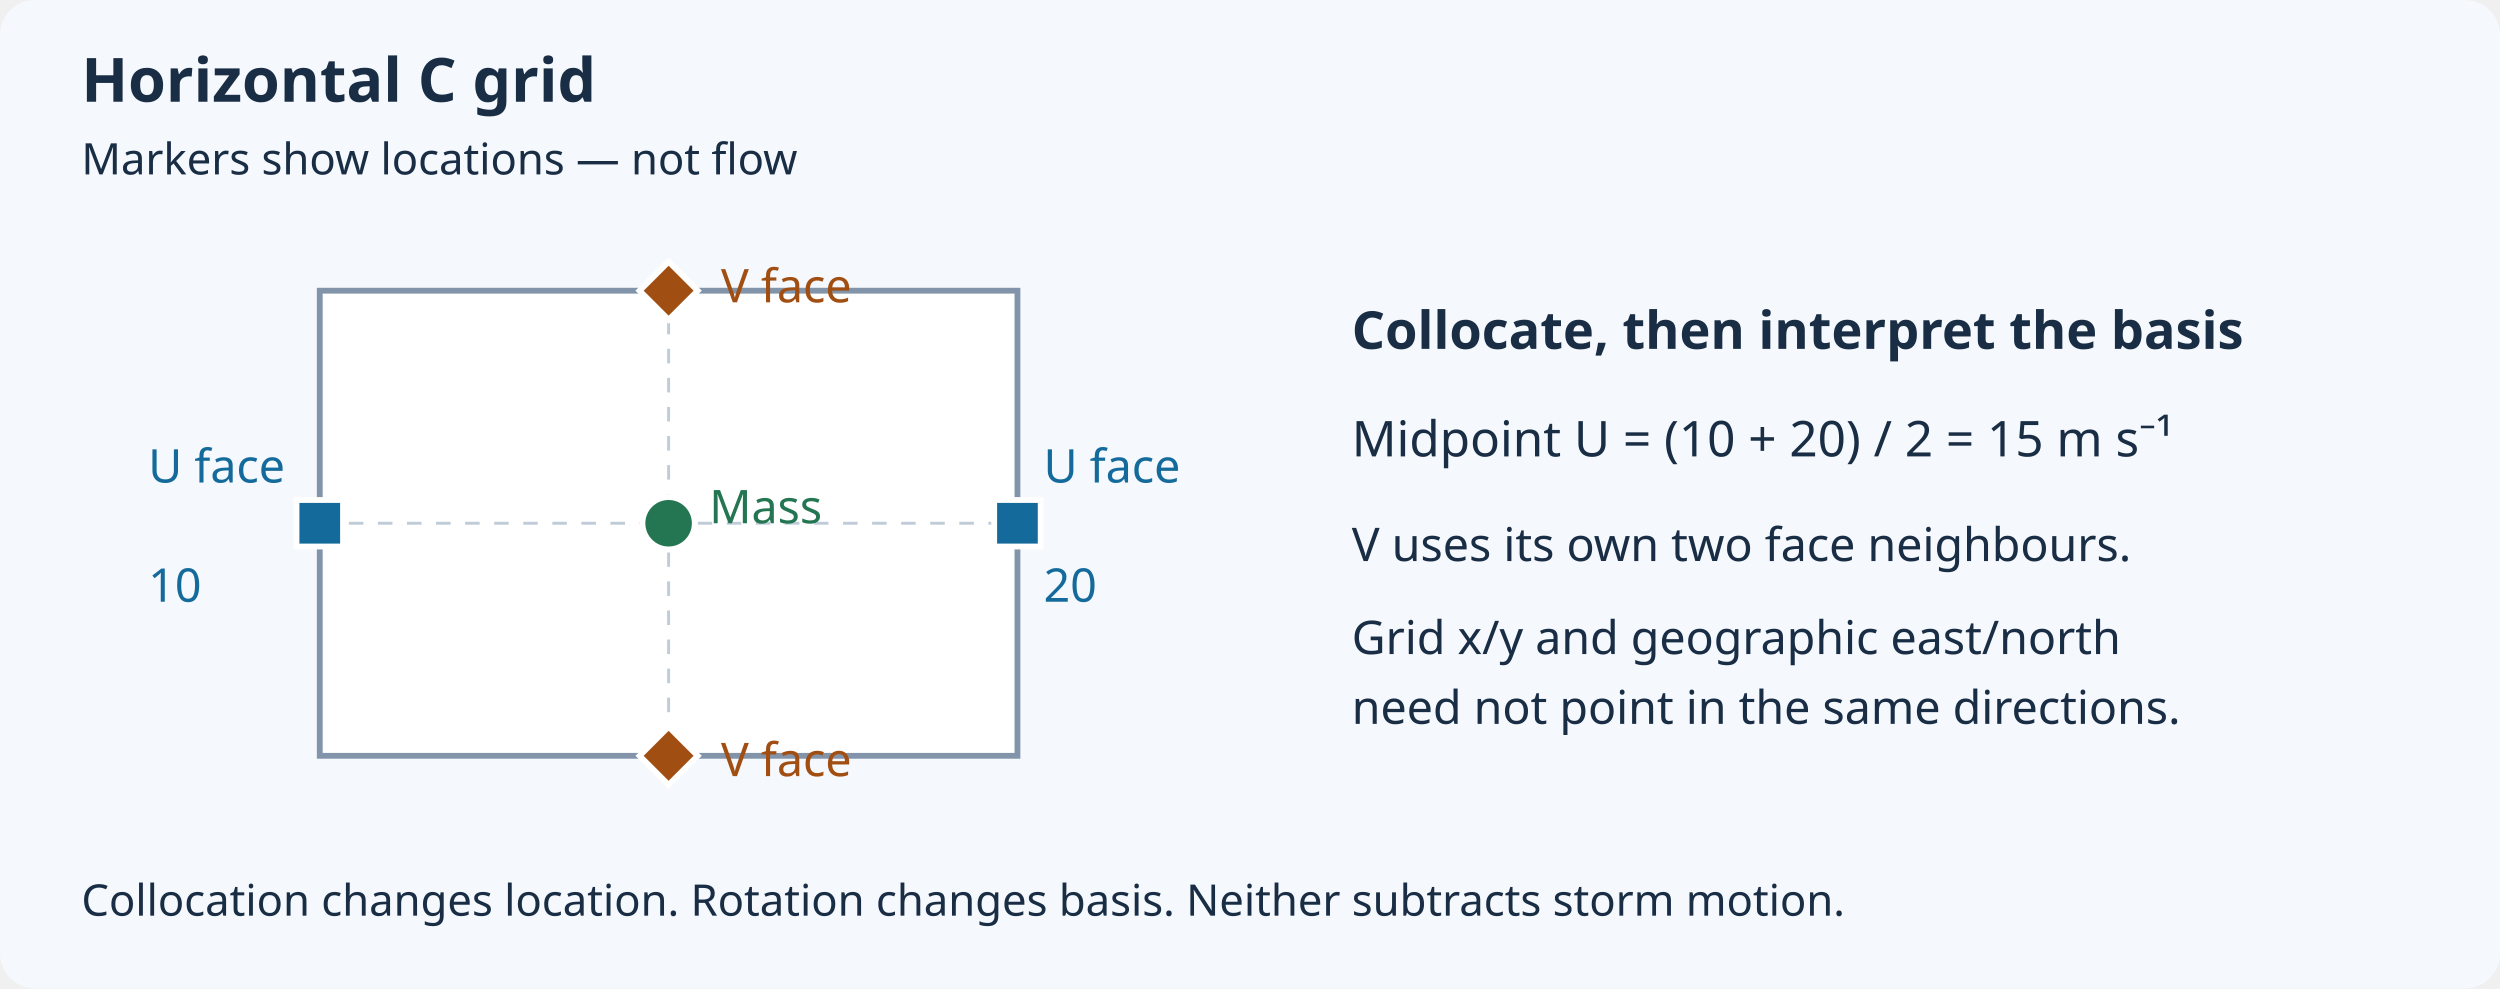
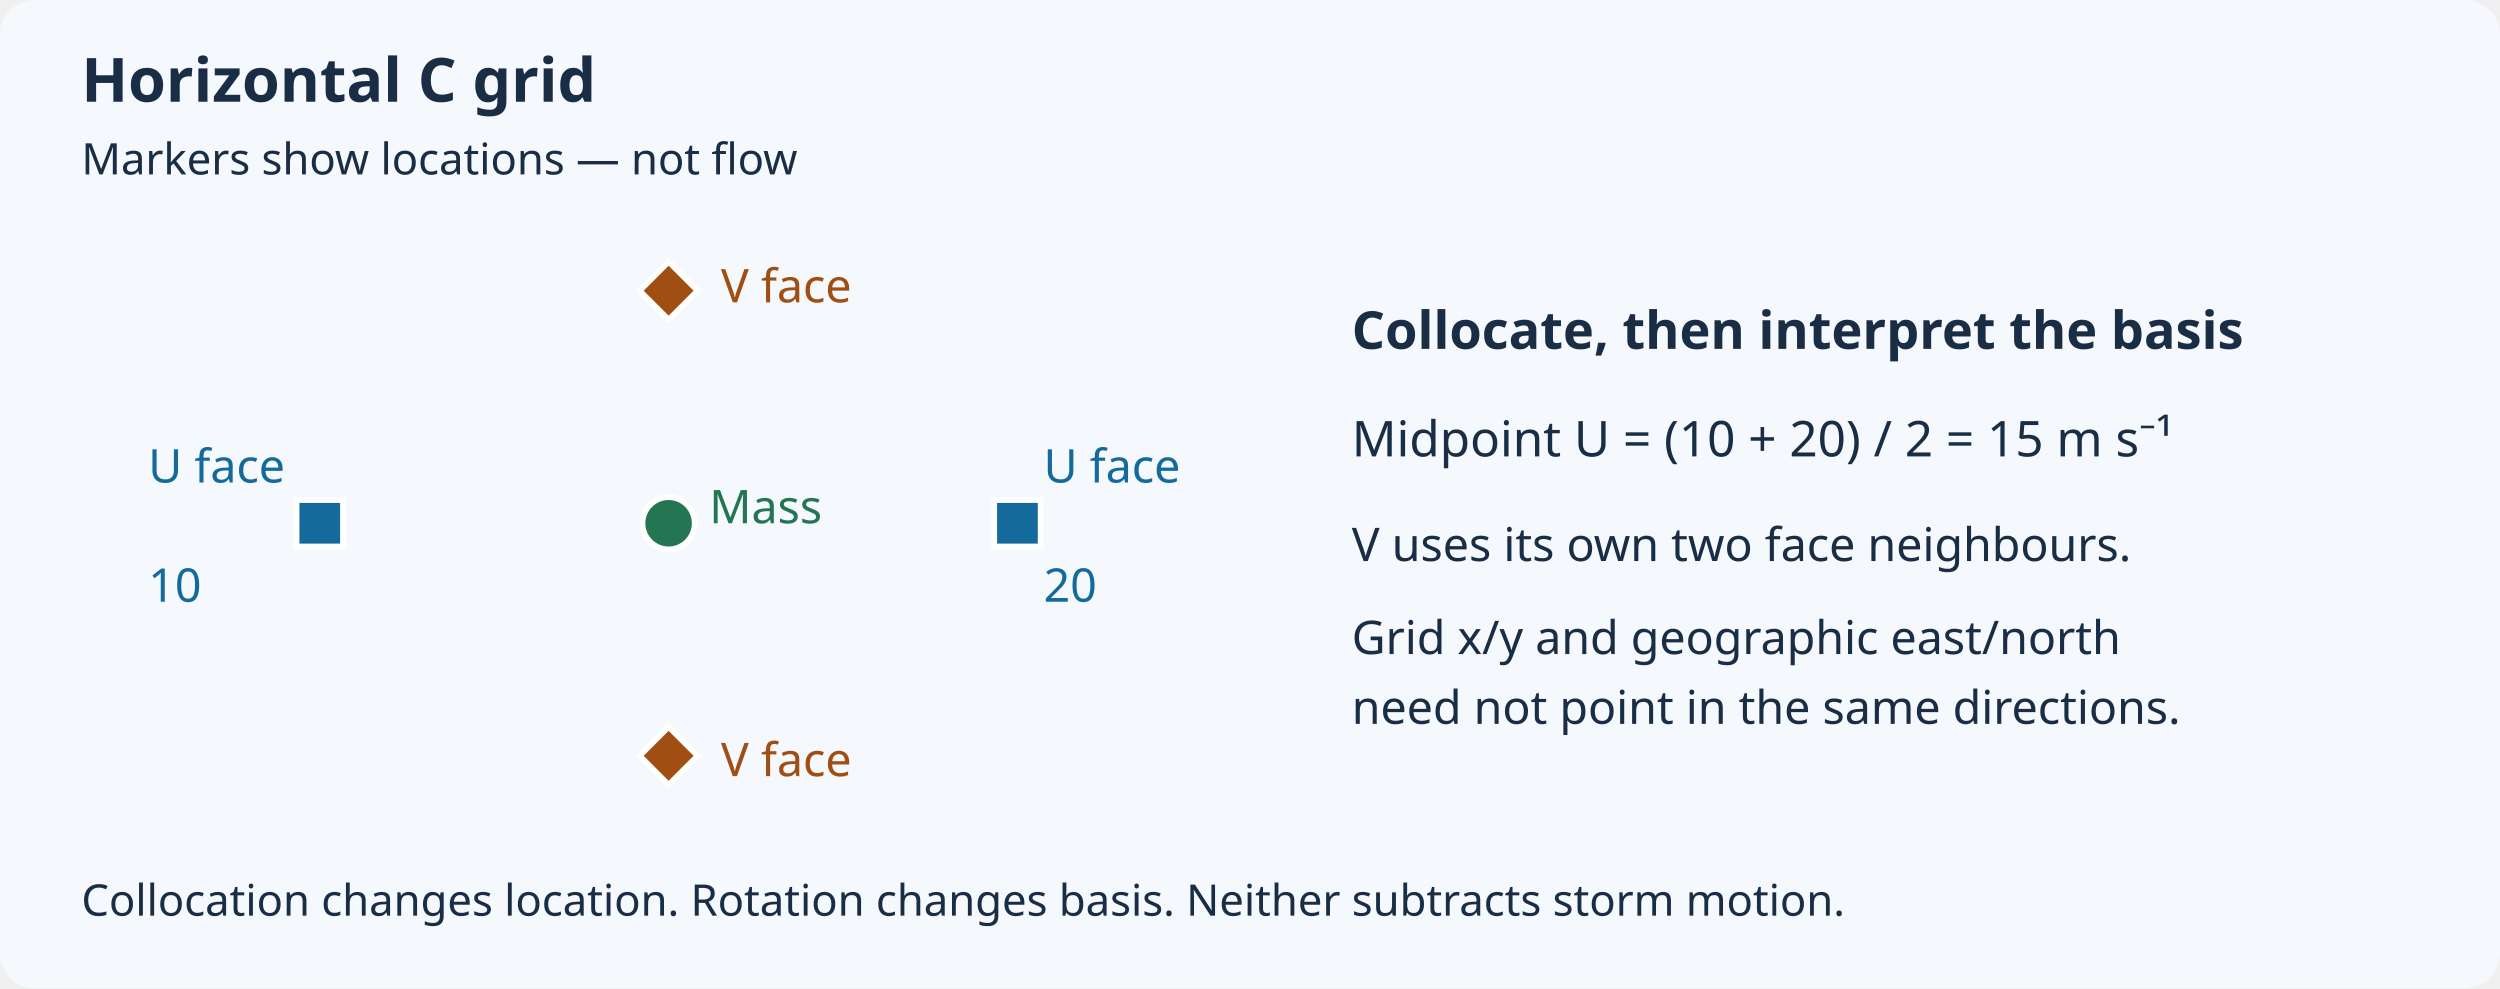
<svg xmlns="http://www.w3.org/2000/svg" viewBox="0 0 860 340" role="img" aria-labelledby="title desc">
  <rect width="860" height="340" rx="12" fill="#f5f8fc" />
  <g font-family="sans-serif" fill="#192d45">
    <text x="28" y="35" font-size="21" font-weight="bold">Horizontal C grid</text>
    <text x="28" y="60" font-size="15">Markers show locations — not flow</text>
-     <path d="M110 100H350V260H110Z" fill="#fff" stroke="#8294aa" stroke-width="2" />
-     <path d="M110 180H350M230 100V260" stroke="#c0cbd8" stroke-dasharray="5 5" />
    <g fill="#146b9b" stroke="#fff" stroke-width="2">
      <rect x="102" y="172" width="16" height="16" />
      <rect x="342" y="172" width="16" height="16" />
    </g>
    <g fill="#a14e13" stroke="#fff" stroke-width="2">
      <path d="m230 90 10 10-10 10-10-10Z" />
      <path d="m230 250 10 10-10 10-10-10Z" />
    </g>
    <circle cx="230" cy="180" r="9" fill="#247652" stroke="#fff" stroke-width="2" />
    <g font-size="16">
      <text x="51" y="166" fill="#146b9b">U face</text>
      <text x="51" y="207" fill="#146b9b">10</text>
      <text x="359" y="166" fill="#146b9b">U face</text>
      <text x="359" y="207" fill="#146b9b">20</text>
      <text x="248" y="104" fill="#a14e13">V face</text>
      <text x="248" y="267" fill="#a14e13">V face</text>
      <text x="244" y="180" fill="#247652">Mass</text>
    </g>
    <text x="465" y="120" font-size="18" font-weight="bold">Collocate, then interpret the basis</text>
    <text x="465" y="157" font-size="17">Midpoint U = (10 + 20) / 2 = 15 m s⁻¹</text>
    <text x="465" y="193" font-size="16">V uses its own two face neighbours.</text>
    <text x="465" y="225" font-size="16">Grid x/y and geographic east/north</text>
    <text x="465" y="249" font-size="16">need not point in the same directions.</text>
    <text x="28" y="315" font-size="15">Collocation changes location. Rotation changes basis. Neither subtracts storm motion.</text>
  </g>
</svg>
